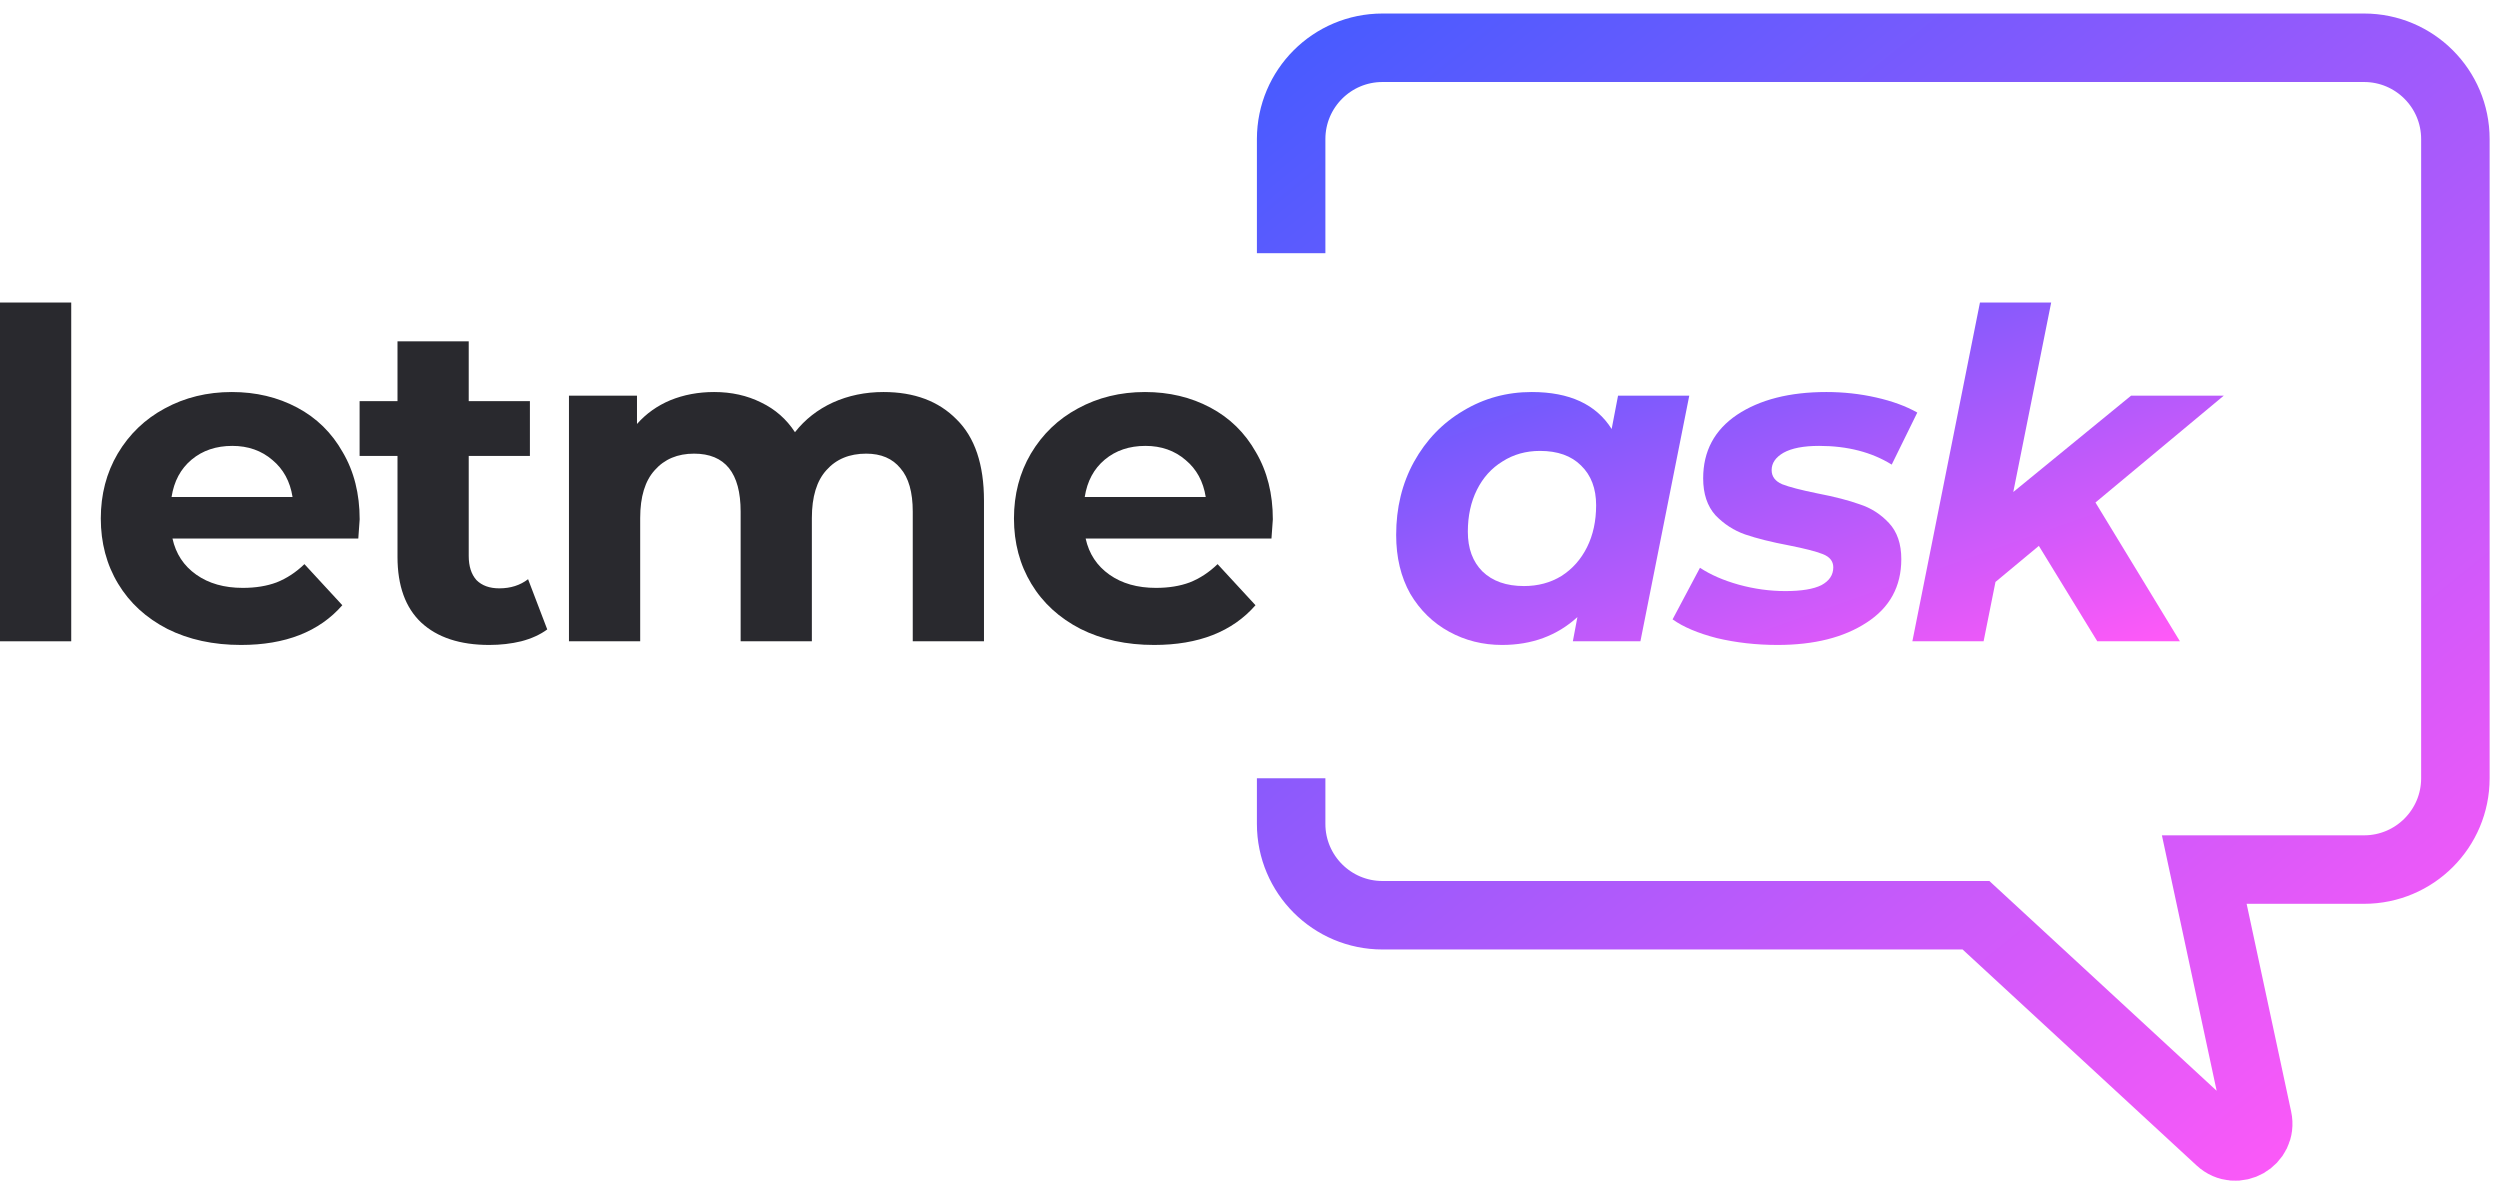
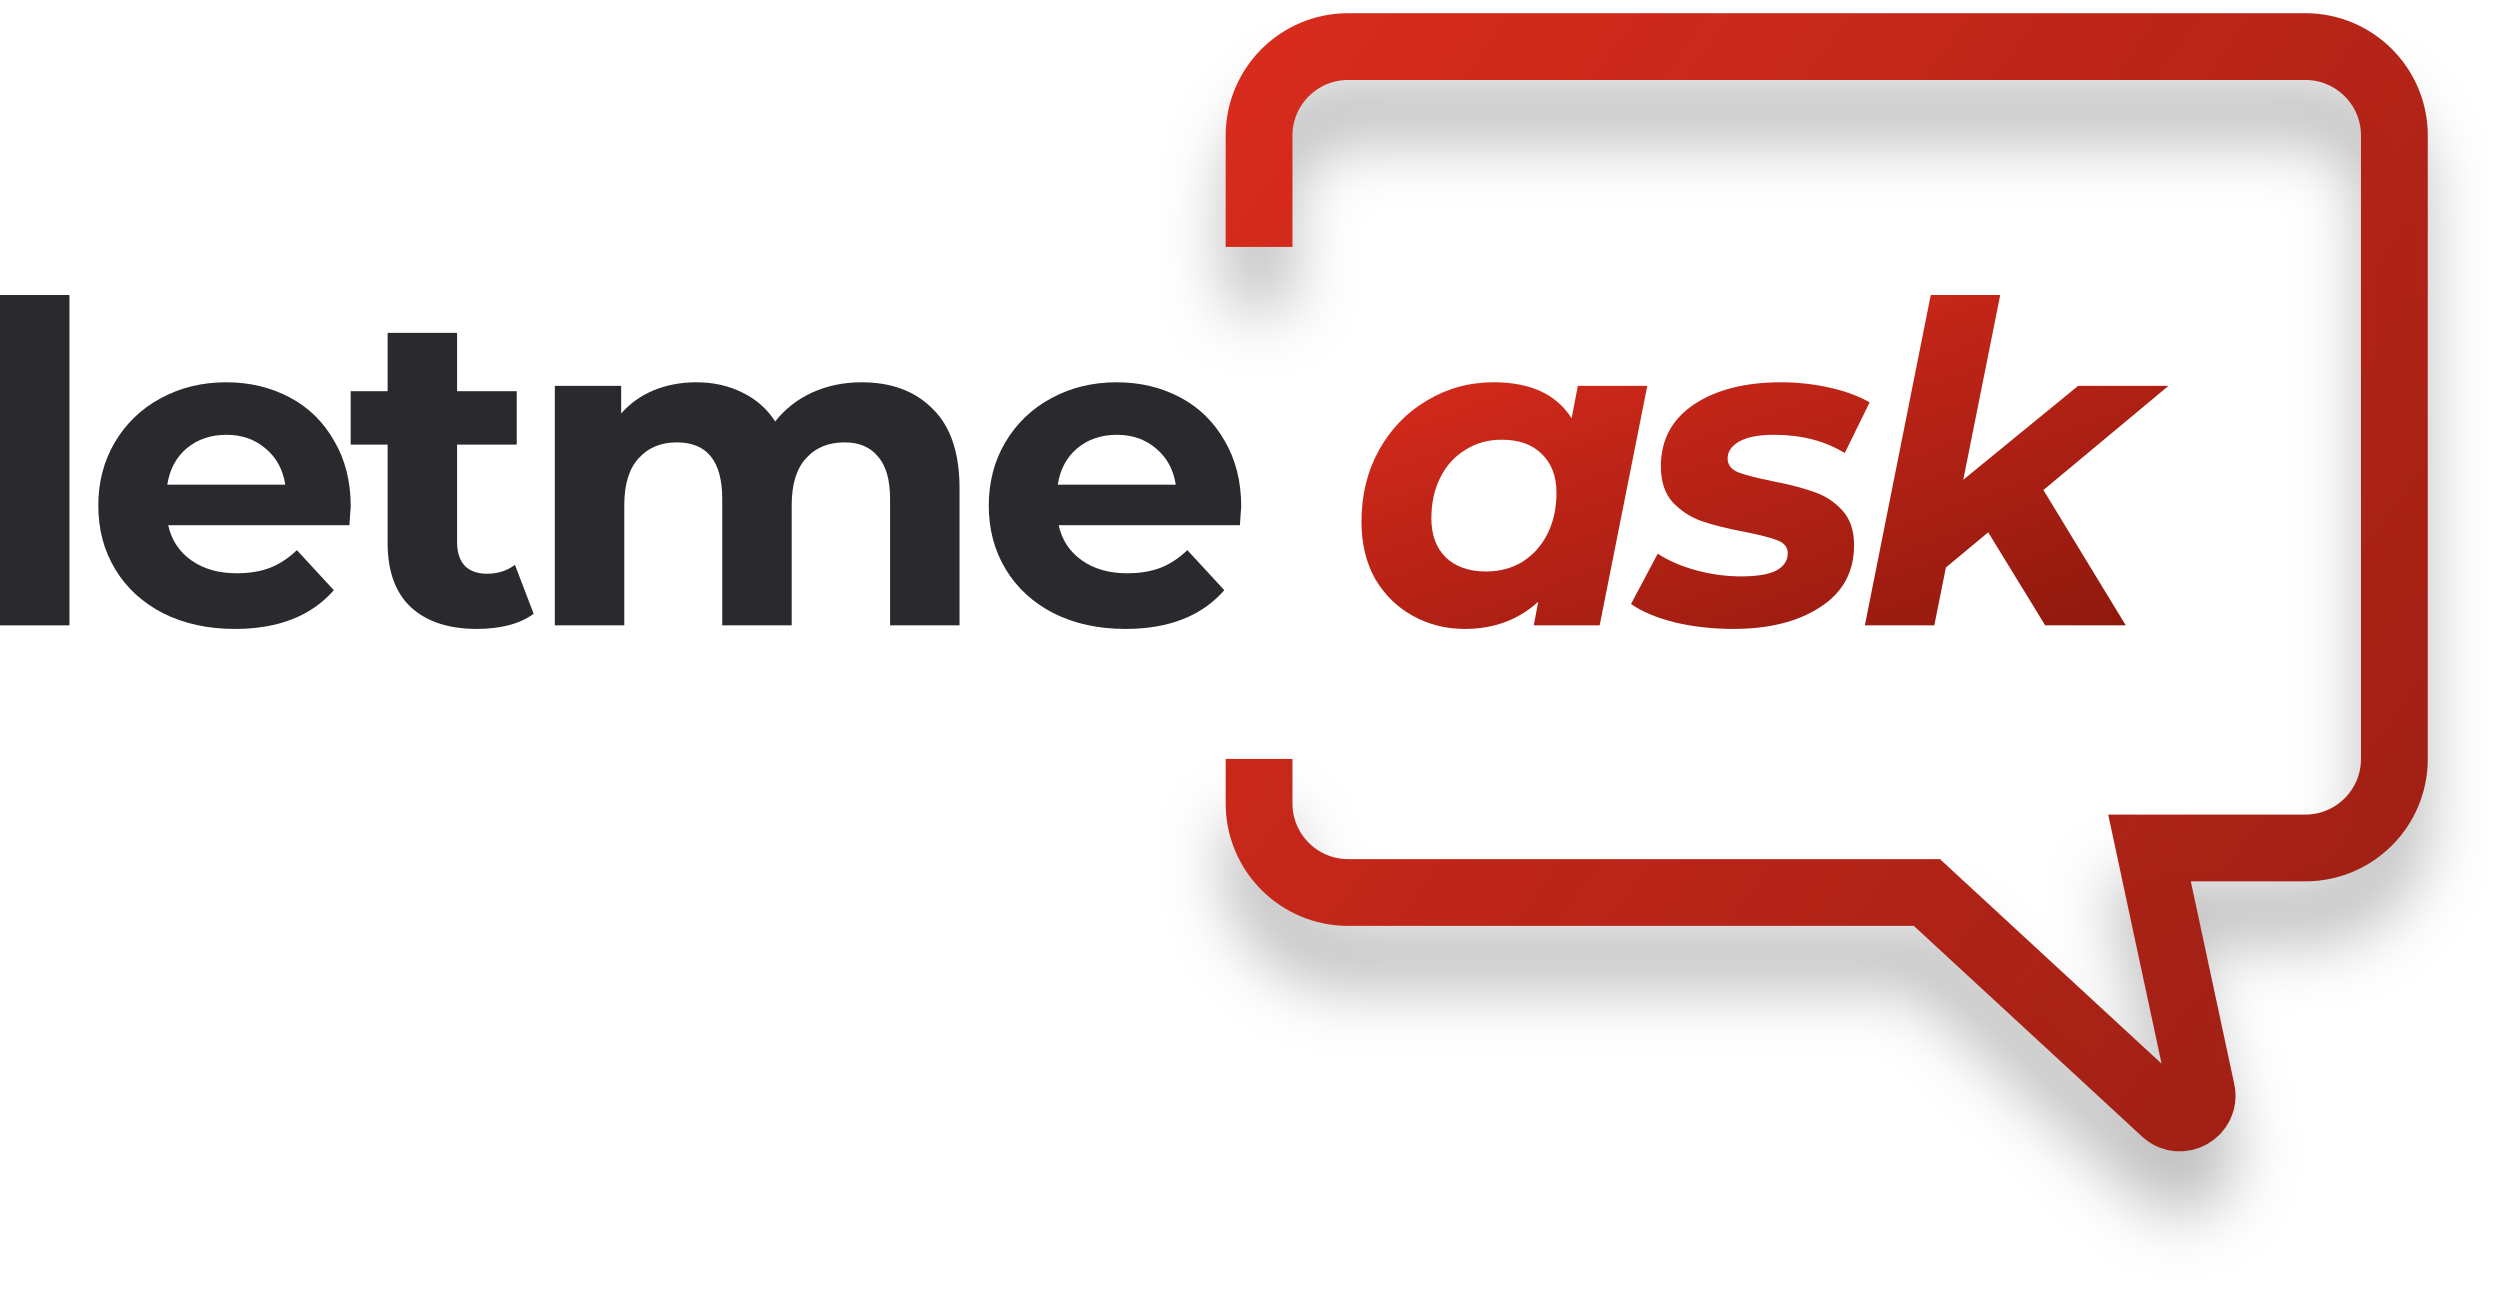
- <svg xmlns="http://www.w3.org/2000/svg" width="157" height="75" viewBox="0 0 157 75" fill="none">
+ <svg xmlns="http://www.w3.org/2000/svg" width="161" height="83" viewBox="0 0 161 83" fill="none">
  <path d="M0 18.999H4.473V40.273H0V18.999Z" fill="#29292E" />
  <path d="M22.587 32.618C22.587 32.675 22.558 33.077 22.501 33.822H10.832C11.042 34.778 11.539 35.533 12.323 36.087C13.106 36.642 14.081 36.919 15.247 36.919C16.05 36.919 16.757 36.804 17.369 36.575C18 36.326 18.583 35.944 19.118 35.428L21.498 38.008C20.045 39.671 17.923 40.503 15.133 40.503C13.393 40.503 11.854 40.168 10.516 39.499C9.178 38.811 8.146 37.865 7.42 36.661C6.693 35.457 6.33 34.09 6.33 32.561C6.33 31.051 6.684 29.694 7.391 28.489C8.117 27.266 9.102 26.32 10.344 25.651C11.606 24.963 13.011 24.619 14.559 24.619C16.069 24.619 17.436 24.944 18.659 25.593C19.883 26.243 20.838 27.18 21.526 28.403C22.234 29.608 22.587 31.012 22.587 32.618ZM14.588 28.002C13.575 28.002 12.724 28.289 12.036 28.862C11.348 29.436 10.927 30.219 10.774 31.213H18.372C18.22 30.238 17.799 29.464 17.111 28.891C16.423 28.298 15.582 28.002 14.588 28.002Z" fill="#29292E" />
  <path d="M34.367 39.528C33.928 39.853 33.383 40.102 32.733 40.273C32.102 40.426 31.433 40.503 30.726 40.503C28.891 40.503 27.467 40.035 26.454 39.098C25.46 38.161 24.963 36.785 24.963 34.969V28.633H22.583V25.192H24.963V21.436H29.436V25.192H33.278V28.633H29.436V34.912C29.436 35.562 29.598 36.068 29.923 36.431C30.267 36.776 30.745 36.948 31.357 36.948C32.064 36.948 32.666 36.756 33.163 36.374L34.367 39.528Z" fill="#29292E" />
  <path d="M55.486 24.619C57.417 24.619 58.946 25.192 60.074 26.339C61.221 27.467 61.794 29.168 61.794 31.443V40.273H57.321V32.131C57.321 30.907 57.063 29.999 56.547 29.407C56.05 28.795 55.333 28.489 54.397 28.489C53.345 28.489 52.514 28.833 51.902 29.522C51.291 30.191 50.985 31.194 50.985 32.532V40.273H46.512V32.131C46.512 29.703 45.537 28.489 43.587 28.489C42.555 28.489 41.733 28.833 41.122 29.522C40.51 30.191 40.204 31.194 40.204 32.532V40.273H35.731V24.848H40.003V26.626C40.577 25.976 41.275 25.479 42.096 25.135C42.938 24.791 43.855 24.619 44.849 24.619C45.938 24.619 46.923 24.838 47.802 25.278C48.681 25.699 49.389 26.32 49.924 27.142C50.555 26.339 51.348 25.718 52.304 25.278C53.279 24.838 54.339 24.619 55.486 24.619Z" fill="#29292E" />
  <path d="M79.934 32.618C79.934 32.675 79.906 33.077 79.848 33.822H68.179C68.389 34.778 68.886 35.533 69.67 36.087C70.454 36.642 71.428 36.919 72.594 36.919C73.397 36.919 74.104 36.804 74.716 36.575C75.347 36.326 75.93 35.944 76.465 35.428L78.845 38.008C77.392 39.671 75.27 40.503 72.48 40.503C70.74 40.503 69.201 40.168 67.864 39.499C66.525 38.811 65.493 37.865 64.767 36.661C64.041 35.457 63.677 34.09 63.677 32.561C63.677 31.051 64.031 29.694 64.738 28.489C65.465 27.266 66.449 26.32 67.692 25.651C68.953 24.963 70.358 24.619 71.906 24.619C73.416 24.619 74.783 24.944 76.006 25.593C77.23 26.243 78.185 27.18 78.874 28.403C79.581 29.608 79.934 31.012 79.934 32.618ZM71.935 28.002C70.922 28.002 70.071 28.289 69.383 28.862C68.695 29.436 68.275 30.219 68.121 31.213H75.72C75.567 30.238 75.146 29.464 74.458 28.891C73.77 28.298 72.929 28.002 71.935 28.002Z" fill="#29292E" />
  <path d="M106.086 24.848L103.018 40.273H98.775L99.061 38.754C97.781 39.92 96.204 40.503 94.331 40.503C93.126 40.503 92.018 40.226 91.005 39.671C89.992 39.117 89.179 38.324 88.567 37.292C87.975 36.24 87.679 35.007 87.679 33.593C87.679 31.892 88.051 30.363 88.797 29.006C89.561 27.629 90.594 26.559 91.894 25.794C93.193 25.011 94.627 24.619 96.194 24.619C98.564 24.619 100.237 25.393 101.212 26.941L101.613 24.848H106.086ZM95.707 36.804C96.586 36.804 97.37 36.594 98.058 36.173C98.746 35.734 99.281 35.132 99.664 34.367C100.046 33.602 100.237 32.723 100.237 31.729C100.237 30.678 99.922 29.846 99.291 29.235C98.679 28.623 97.819 28.317 96.71 28.317C95.831 28.317 95.047 28.537 94.359 28.977C93.671 29.397 93.136 29.99 92.754 30.754C92.371 31.519 92.18 32.398 92.18 33.392C92.18 34.444 92.486 35.275 93.098 35.887C93.728 36.498 94.598 36.804 95.707 36.804Z" fill="url(#paint0_linear)" />
  <path d="M111.632 40.503C110.294 40.503 109.023 40.359 107.819 40.073C106.634 39.767 105.707 39.375 105.038 38.897L106.758 35.657C107.427 36.097 108.239 36.451 109.195 36.718C110.17 36.986 111.145 37.12 112.119 37.12C113.133 37.12 113.888 36.995 114.385 36.747C114.882 36.479 115.13 36.106 115.13 35.629C115.13 35.246 114.91 34.969 114.471 34.797C114.031 34.625 113.324 34.444 112.349 34.252C111.24 34.042 110.323 33.813 109.596 33.564C108.889 33.316 108.268 32.914 107.733 32.36C107.217 31.787 106.959 31.012 106.959 30.038C106.959 28.336 107.666 27.008 109.08 26.052C110.514 25.096 112.387 24.619 114.7 24.619C115.77 24.619 116.812 24.733 117.825 24.963C118.838 25.192 119.698 25.508 120.406 25.909L118.8 29.177C117.538 28.394 116.019 28.002 114.241 28.002C113.266 28.002 112.521 28.145 112.005 28.432C111.508 28.719 111.259 29.082 111.259 29.522C111.259 29.923 111.479 30.219 111.919 30.41C112.358 30.582 113.094 30.774 114.127 30.984C115.216 31.194 116.105 31.424 116.793 31.672C117.5 31.901 118.112 32.293 118.628 32.847C119.144 33.402 119.402 34.157 119.402 35.113C119.402 36.833 118.676 38.161 117.223 39.098C115.79 40.035 113.926 40.503 111.632 40.503Z" fill="url(#paint1_linear)" />
  <path d="M131.595 31.557L136.899 40.273H131.71L128.04 34.281L125.316 36.546L124.57 40.273H120.097L124.341 18.999H128.814L126.434 30.898L133.831 24.848H139.652L131.595 31.557Z" fill="url(#paint2_linear)" />
-   <path d="M81.084 15.902V8.734C81.084 5.567 83.652 3 86.819 3H148.463C151.63 3 154.198 5.567 154.198 8.734V48.875C154.198 52.042 151.63 54.609 148.463 54.609H138.428L141.782 70.26C142.075 71.628 140.436 72.563 139.408 71.614L124.092 57.477H86.819C83.652 57.477 81.084 54.909 81.084 51.742V48.875" stroke="url(#paint3_linear)" stroke-width="4.301" />
+   <g filter="url(#filter0_d)">
+     <path d="M81.084 15.902V8.734C81.084 5.567 83.652 3 86.819 3H148.463C151.63 3 154.198 5.567 154.198 8.734V48.875C154.198 52.042 151.63 54.609 148.463 54.609H138.428L141.782 70.26C142.075 71.628 140.436 72.563 139.408 71.614L124.092 57.477H86.819C83.652 57.477 81.084 54.909 81.084 51.742V48.875" stroke="url(#paint3_linear)" stroke-width="4.301" />
+   </g>
  <defs>
+     <filter id="filter0_d" x="74.934" y="0.85" width="85.414" height="81.309" filterUnits="userSpaceOnUse" color-interpolation-filters="sRGB">
+       <feFlood flood-opacity="0" result="BackgroundImageFix" />
+       <feColorMatrix in="SourceAlpha" type="matrix" values="0 0 0 0 0 0 0 0 0 0 0 0 0 0 0 0 0 0 127 0" />
+       <feOffset dy="4" />
+       <feGaussianBlur stdDeviation="2" />
+       <feColorMatrix type="matrix" values="0 0 0 0 0 0 0 0 0 0 0 0 0 0 0 0 0 0 0.25 0" />
+       <feBlend mode="normal" in2="BackgroundImageFix" result="effect1_dropShadow" />
+       <feBlend mode="normal" in="SourceGraphic" in2="effect1_dropShadow" result="shape" />
+     </filter>
    <linearGradient id="paint0_linear" x1="87.679" y1="18.999" x2="99.758" y2="53.111" gradientUnits="userSpaceOnUse">
-       <stop stop-color="#485BFF" />
-       <stop offset="1" stop-color="#FF59F8" />
+       <stop stop-color="#E12D1E" />
+       <stop offset="1" stop-color="#90190E" />
    </linearGradient>
    <linearGradient id="paint1_linear" x1="87.679" y1="18.999" x2="99.758" y2="53.111" gradientUnits="userSpaceOnUse">
-       <stop stop-color="#485BFF" />
-       <stop offset="1" stop-color="#FF59F8" />
+       <stop stop-color="#E12D1E" />
+       <stop offset="1" stop-color="#90190E" />
    </linearGradient>
    <linearGradient id="paint2_linear" x1="87.679" y1="18.999" x2="99.758" y2="53.111" gradientUnits="userSpaceOnUse">
-       <stop stop-color="#485BFF" />
-       <stop offset="1" stop-color="#FF59F8" />
+       <stop stop-color="#E12D1E" />
+       <stop offset="1" stop-color="#90190E" />
    </linearGradient>
-     <linearGradient id="paint3_linear" x1="81.084" y1="3" x2="141.295" y2="77.547" gradientUnits="userSpaceOnUse">
-       <stop stop-color="#485BFF" />
-       <stop offset="1" stop-color="#FF59F8" />
+     <linearGradient id="paint3_linear" x1="63.282" y1="-1" x2="172" y2="76" gradientUnits="userSpaceOnUse">
+       <stop stop-color="#E12D1E" />
+       <stop offset="1" stop-color="#91190E" stop-opacity="0.98" />
    </linearGradient>
  </defs>
</svg>
